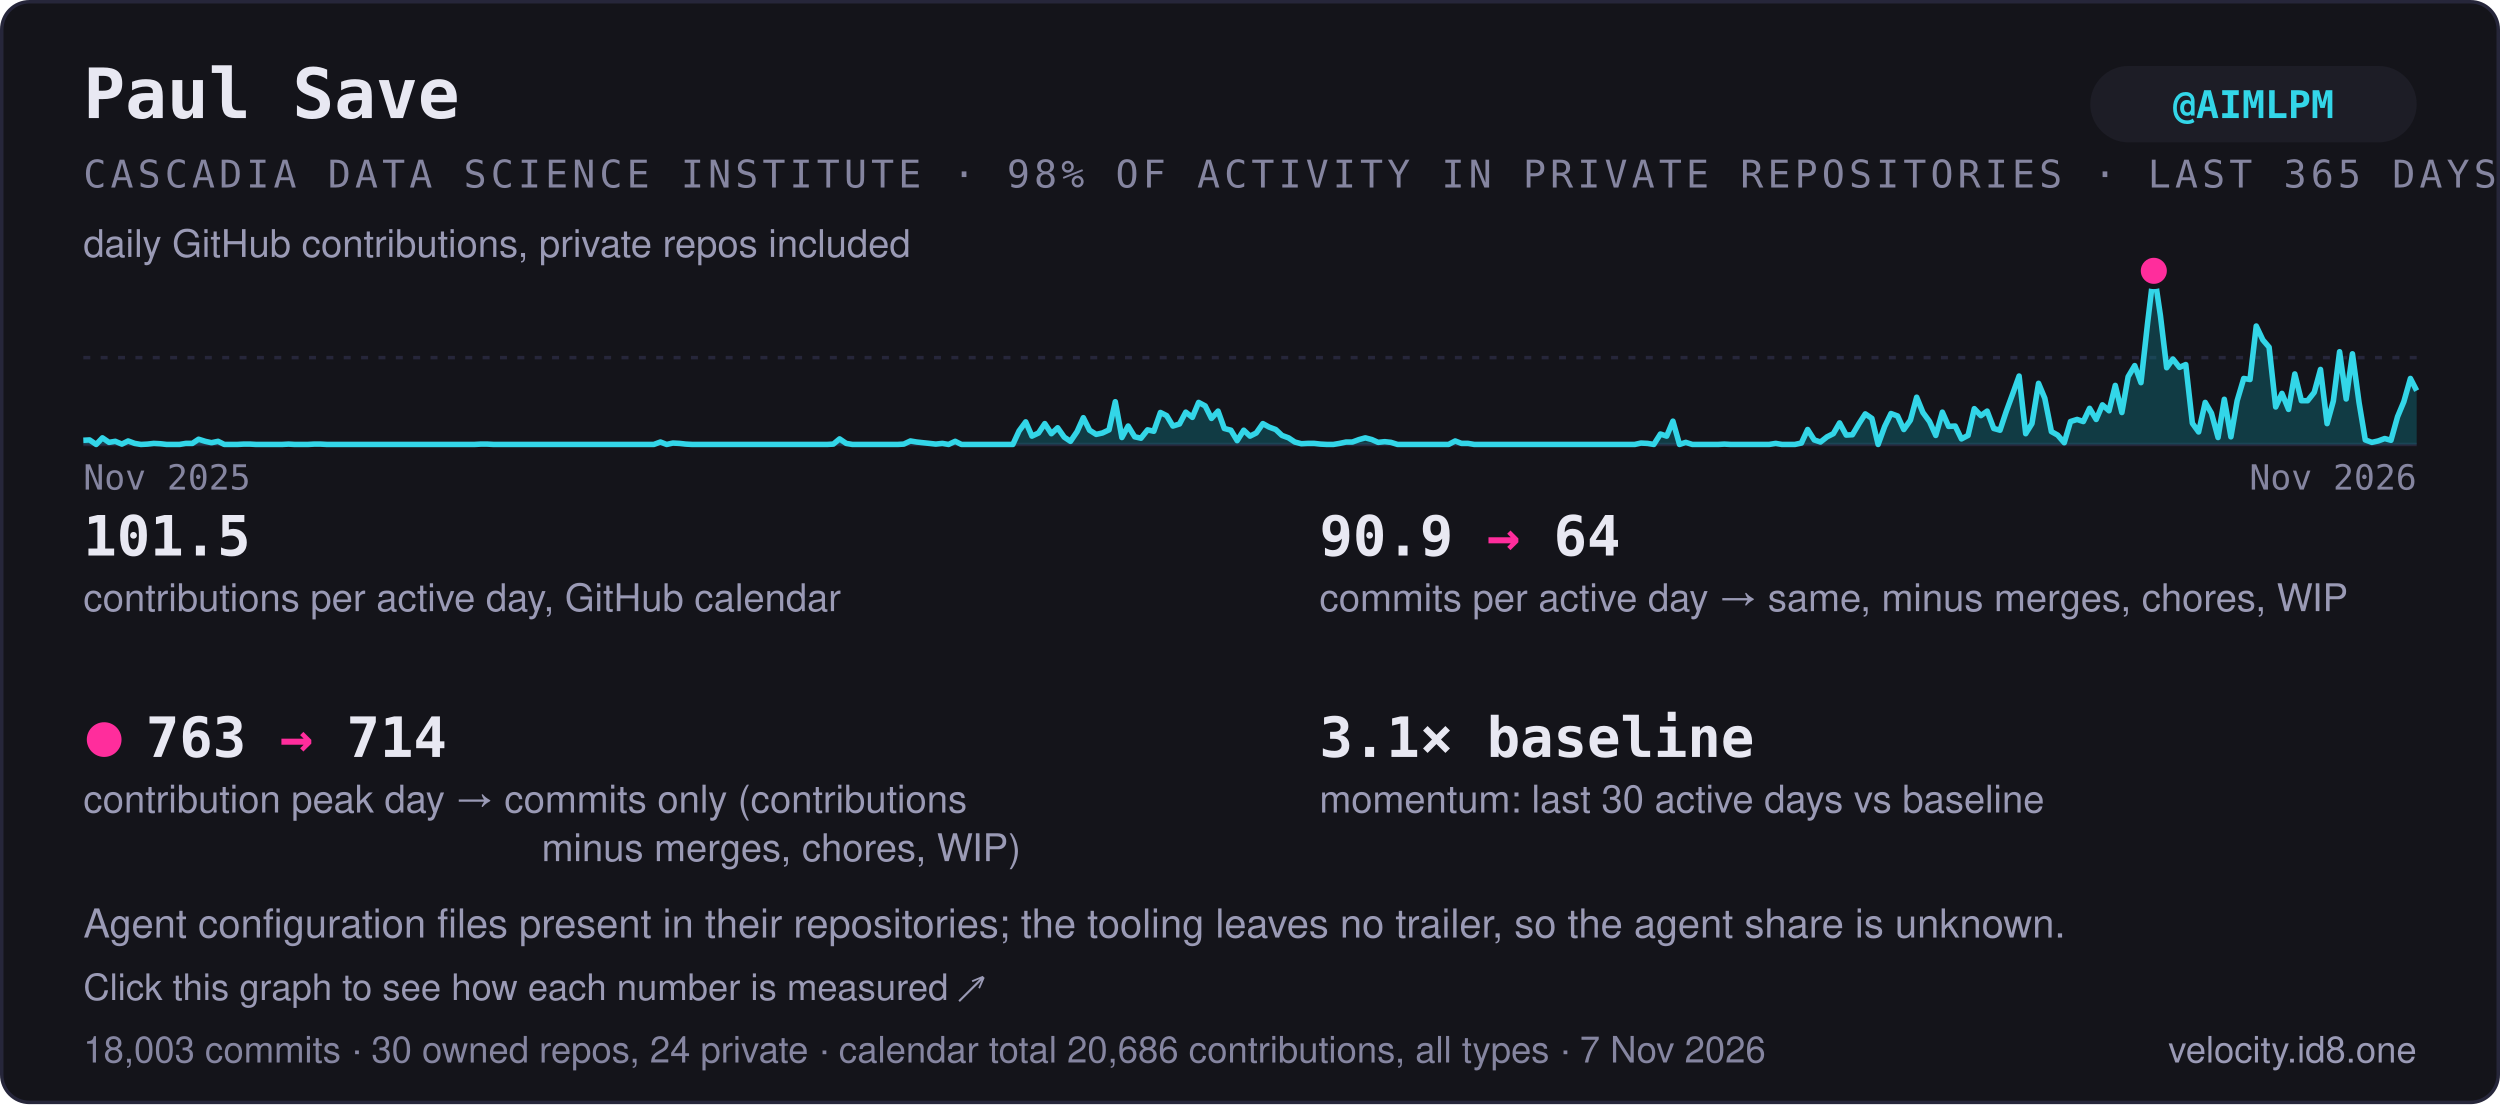
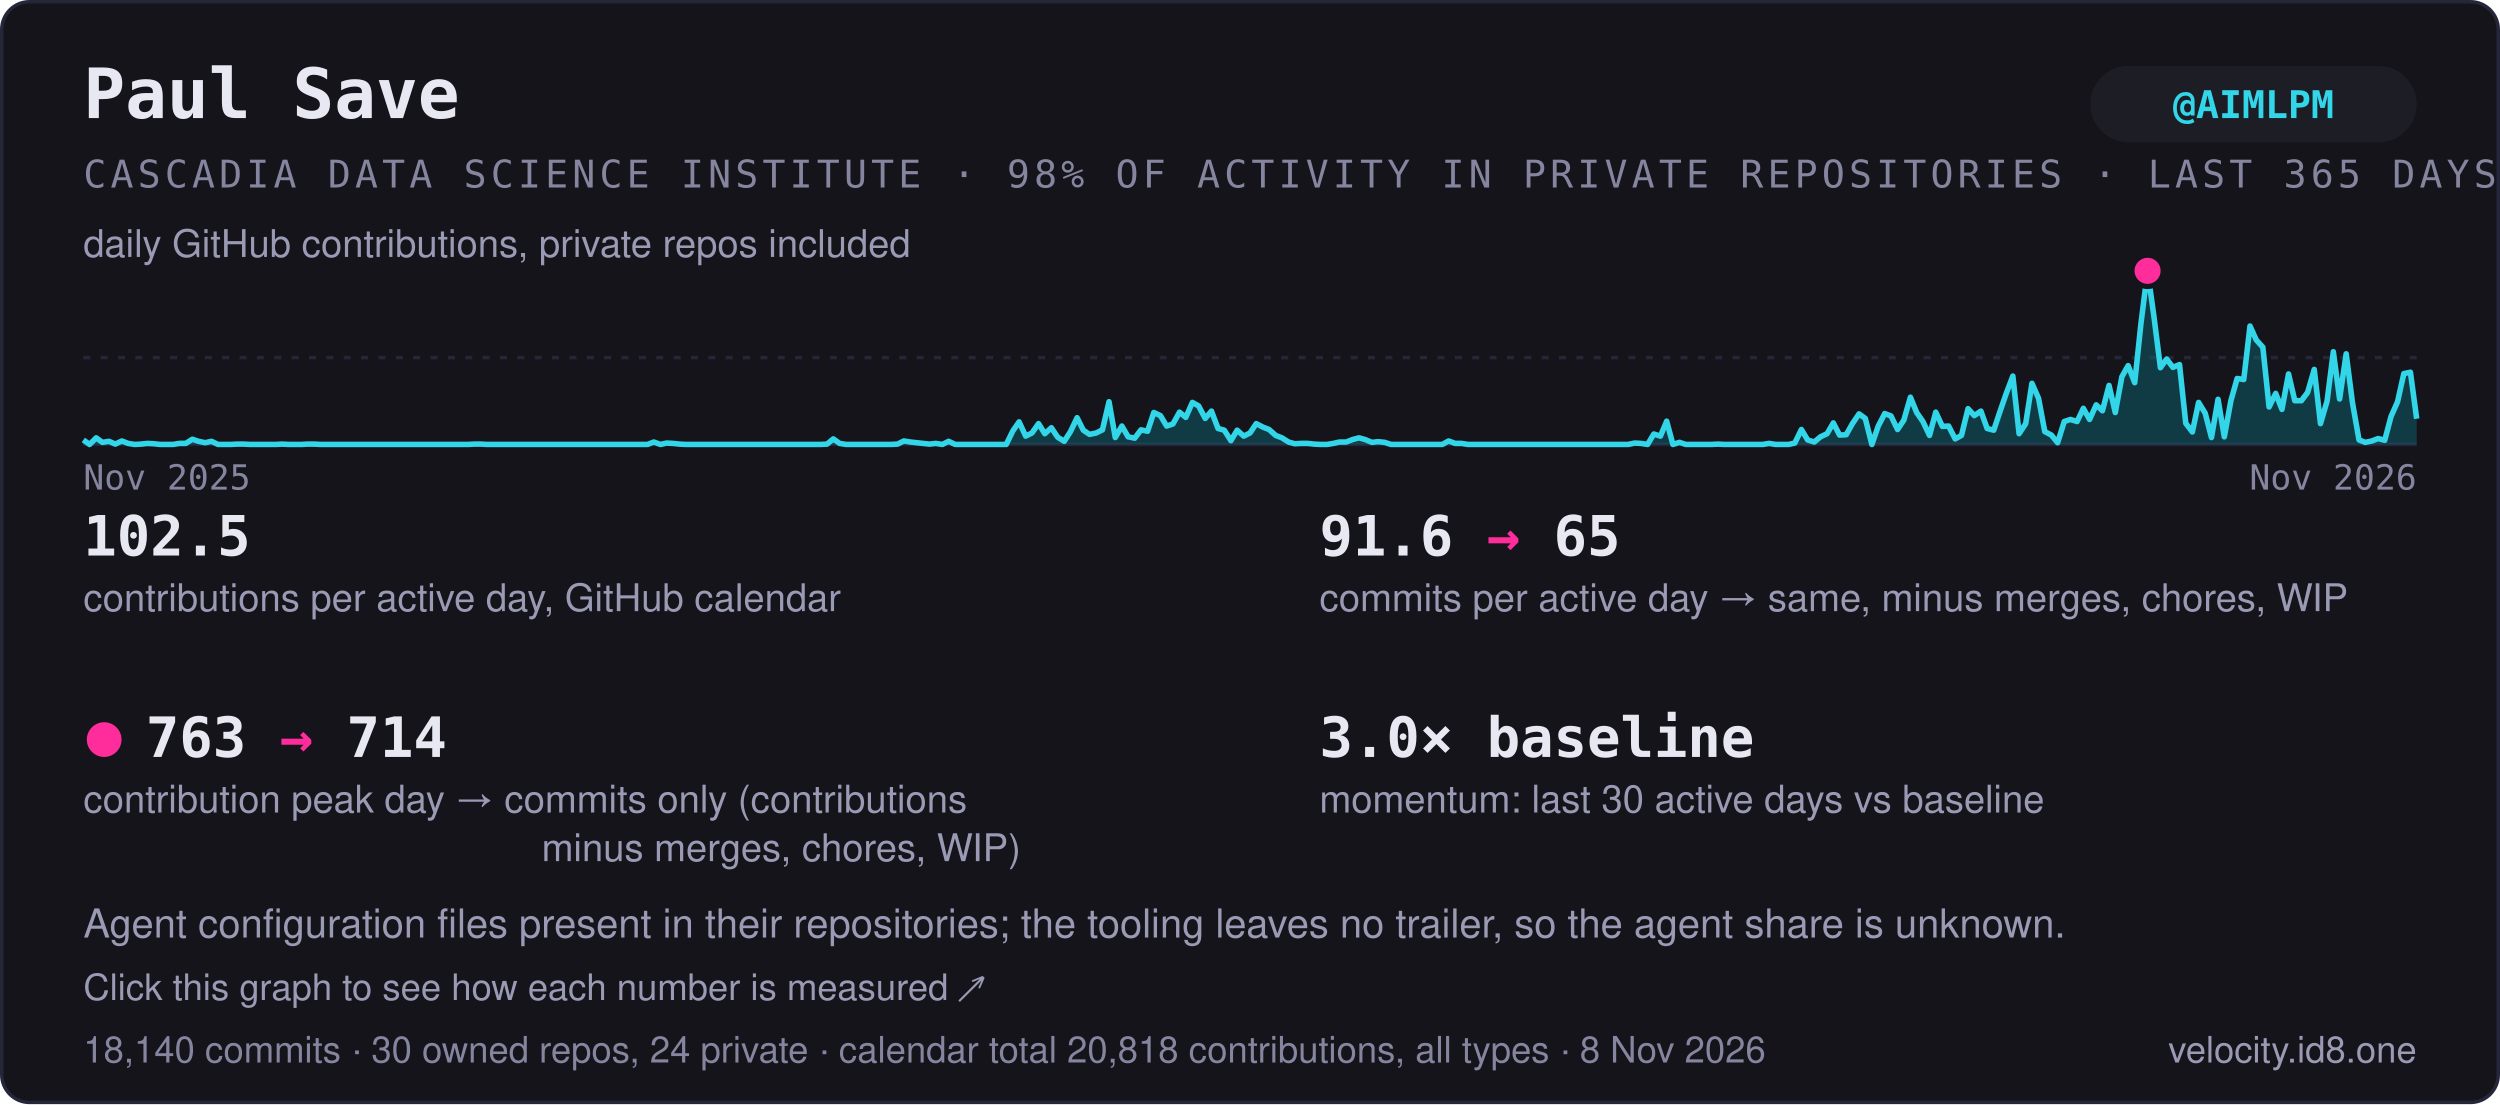
<svg xmlns="http://www.w3.org/2000/svg" width="720" height="318" viewBox="0 0 720 318" role="img" aria-label="Paul Save: Velocity Graph">
  <rect x="0.5" y="0.5" width="719" height="317" rx="8" fill="#14141A" stroke="#26263A" />
  <text x="24" y="34" font-family="Departure Mono, JetBrains Mono, ui-monospace, Menlo, monospace" font-size="20" font-weight="700" fill="#E8E8F2">Paul Save</text>
  <text x="24" y="54" font-family="Departure Mono, JetBrains Mono, ui-monospace, Menlo, monospace" font-size="11" letter-spacing="1.2" fill="#8585A0">CASCADIA DATA SCIENCE INSTITUTE · 98% OF ACTIVITY IN PRIVATE REPOSITORIES · LAST 365 DAYS</text>
  <rect x="602" y="19" width="94" height="22" rx="11" fill="#1D1D26" />
  <text x="649" y="34" text-anchor="middle" font-family="Departure Mono, JetBrains Mono, ui-monospace, Menlo, monospace" font-size="11" font-weight="600" fill="#33D6E8">@AIMLPM</text>
  <line x1="24" x2="696" y1="128" y2="128" stroke="#26263A" />
  <line x1="24" x2="696" y1="103.0" y2="103.0" stroke="#26263A" stroke-dasharray="2 3" />
-   <path d="M24.0,126.8 L25.8,126.7 L27.7,128.0 L29.5,126.1 L31.4,127.4 L33.2,127.1 L35.1,127.9 L36.9,127.0 L38.8,127.7 L40.6,128.0 L42.5,127.9 L44.3,127.7 L46.2,127.8 L48.0,128.0 L49.8,128.0 L51.7,128.0 L53.5,127.7 L55.4,127.7 L57.2,126.5 L59.1,127.1 L60.9,127.5 L62.8,127.1 L64.6,128.0 L66.5,128.0 L68.3,128.0 L70.2,127.9 L72.0,127.9 L73.8,128.0 L75.7,128.0 L77.5,128.0 L79.4,128.0 L81.2,128.0 L83.1,127.9 L84.9,128.0 L86.8,128.0 L88.6,128.0 L90.5,127.9 L92.3,127.9 L94.2,128.0 L96.0,128.0 L97.8,128.0 L99.7,128.0 L101.5,128.0 L103.4,128.0 L105.2,128.0 L107.1,128.0 L108.9,128.0 L110.8,128.0 L112.6,128.0 L114.5,128.0 L116.3,128.0 L118.2,128.0 L120.0,128.0 L121.8,128.0 L123.7,128.0 L125.5,128.0 L127.4,128.0 L129.2,128.0 L131.1,128.0 L132.9,128.0 L134.8,128.0 L136.6,128.0 L138.5,127.9 L140.3,127.9 L142.2,128.0 L144.0,128.0 L145.8,128.0 L147.7,128.0 L149.5,128.0 L151.4,128.0 L153.2,128.0 L155.1,128.0 L156.9,128.0 L158.8,128.0 L160.6,128.0 L162.5,128.0 L164.3,128.0 L166.2,128.0 L168.0,128.0 L169.8,128.0 L171.7,128.0 L173.5,128.0 L175.4,128.0 L177.2,128.0 L179.1,128.0 L180.9,128.0 L182.8,128.0 L184.6,128.0 L186.5,128.0 L188.3,128.0 L190.2,127.3 L192.0,128.0 L193.8,127.6 L195.7,127.7 L197.5,127.9 L199.4,128.0 L201.2,128.0 L203.1,128.0 L204.9,128.0 L206.8,128.0 L208.6,128.0 L210.5,128.0 L212.3,128.0 L214.2,128.0 L216.0,128.0 L217.8,128.0 L219.7,128.0 L221.5,128.0 L223.4,128.0 L225.2,128.0 L227.1,128.0 L228.9,128.0 L230.8,128.0 L232.6,128.0 L234.5,128.0 L236.3,128.0 L238.2,128.0 L240.0,127.9 L241.8,126.4 L243.7,127.7 L245.5,128.0 L247.4,128.0 L249.2,128.0 L251.1,128.0 L252.9,128.0 L254.8,128.0 L256.6,128.0 L258.5,128.0 L260.3,127.9 L262.2,127.0 L264.0,127.3 L265.8,127.5 L267.7,127.7 L269.5,127.9 L271.4,127.7 L273.2,128.0 L275.1,127.1 L276.9,128.0 L278.8,128.0 L280.6,128.0 L282.5,128.0 L284.3,128.0 L286.2,128.0 L288.0,128.0 L289.8,128.0 L291.7,128.0 L293.5,124.1 L295.4,121.5 L297.2,125.6 L299.1,124.7 L300.9,122.0 L302.8,124.9 L304.6,123.2 L306.5,125.9 L308.3,127.1 L310.2,124.3 L312.0,120.3 L313.8,123.9 L315.7,125.1 L317.5,124.7 L319.4,123.8 L321.2,115.7 L323.1,126.0 L324.9,122.7 L326.8,125.8 L328.6,126.2 L330.5,123.8 L332.3,124.2 L334.2,118.8 L336.0,119.7 L337.8,122.7 L339.7,122.1 L341.5,118.7 L343.4,120.2 L345.2,115.9 L347.1,116.9 L348.9,120.5 L350.8,118.4 L352.6,123.4 L354.5,123.9 L356.3,126.9 L358.2,123.9 L360.0,125.6 L361.8,124.7 L363.7,122.0 L365.5,123.0 L367.4,123.7 L369.2,125.4 L371.1,126.1 L372.9,127.3 L374.8,127.8 L376.6,127.7 L378.5,127.7 L380.3,127.9 L382.2,128.0 L384.0,128.0 L385.8,127.7 L387.7,127.3 L389.5,127.3 L391.4,126.6 L393.2,126.1 L395.1,126.6 L396.9,127.4 L398.8,127.2 L400.6,127.4 L402.5,128.0 L404.3,128.0 L406.2,128.0 L408.0,128.0 L409.8,128.0 L411.7,128.0 L413.5,128.0 L415.4,128.0 L417.2,128.0 L419.1,127.0 L420.9,127.7 L422.8,127.7 L424.6,128.0 L426.5,128.0 L428.3,128.0 L430.2,128.0 L432.0,128.0 L433.8,128.0 L435.7,128.0 L437.5,128.0 L439.4,128.0 L441.2,128.0 L443.1,128.0 L444.9,128.0 L446.8,128.0 L448.6,128.0 L450.5,128.0 L452.3,128.0 L454.2,128.0 L456.0,128.0 L457.8,128.0 L459.7,128.0 L461.5,128.0 L463.4,128.0 L465.2,128.0 L467.1,128.0 L468.9,128.0 L470.8,128.0 L472.6,127.6 L474.5,127.7 L476.3,128.0 L478.2,125.0 L480.0,125.6 L481.8,121.3 L483.7,128.0 L485.5,127.4 L487.4,128.0 L489.2,128.0 L491.1,128.0 L492.9,128.0 L494.8,128.0 L496.6,127.9 L498.5,128.0 L500.3,128.0 L502.2,128.0 L504.0,128.0 L505.8,128.0 L507.7,128.0 L509.5,128.0 L511.4,127.7 L513.2,128.0 L515.1,128.0 L516.9,128.0 L518.8,127.6 L520.6,123.7 L522.5,126.7 L524.3,127.3 L526.2,125.8 L528.0,124.9 L529.8,121.8 L531.7,125.3 L533.5,125.2 L535.4,122.0 L537.2,119.2 L539.1,120.5 L540.9,128.0 L542.8,122.8 L544.6,119.1 L546.5,119.8 L548.3,123.7 L550.2,121.0 L552.0,114.4 L553.8,118.8 L555.7,121.4 L557.5,125.4 L559.4,118.7 L561.2,122.8 L563.1,122.7 L564.9,126.4 L566.8,125.4 L568.6,117.7 L570.5,119.7 L572.3,118.4 L574.2,123.4 L576.0,123.9 L577.8,118.5 L579.7,113.3 L581.5,108.3 L583.4,124.9 L585.2,122.0 L587.1,110.4 L588.9,114.7 L590.8,124.3 L592.6,125.3 L594.5,127.5 L596.3,121.4 L598.2,120.8 L600.0,121.4 L601.8,117.6 L603.7,120.8 L605.5,116.6 L607.4,118.3 L609.2,111.0 L611.1,118.8 L612.9,108.5 L614.8,105.3 L616.6,110.2 L618.5,93.1 L620.3,78.0 L622.2,90.9 L624.0,105.9 L625.8,103.4 L627.7,105.8 L629.5,105.0 L631.4,121.9 L633.2,124.4 L635.1,115.9 L636.9,119.0 L638.8,126.0 L640.6,115.0 L642.5,125.8 L644.3,115.4 L646.2,109.0 L648.0,109.3 L649.8,93.9 L651.7,97.9 L653.5,100.0 L655.4,117.2 L657.2,113.3 L659.1,117.9 L660.9,107.7 L662.8,115.4 L664.6,115.4 L666.5,113.0 L668.3,106.4 L670.2,122.0 L672.0,115.5 L673.8,101.3 L675.7,114.9 L677.5,101.9 L679.4,115.9 L681.2,126.7 L683.1,127.4 L684.9,127.0 L686.8,126.3 L688.6,126.8 L690.5,120.0 L692.3,115.7 L694.2,109.0 L696.0,112.5 L696.0,128 L24,128 Z" fill="#0F6B78" fill-opacity="0.45" />
-   <path d="M24.0,126.8 L25.8,126.7 L27.7,128.0 L29.5,126.1 L31.4,127.4 L33.2,127.1 L35.1,127.9 L36.9,127.0 L38.8,127.7 L40.6,128.0 L42.5,127.9 L44.3,127.7 L46.2,127.8 L48.0,128.0 L49.8,128.0 L51.7,128.0 L53.5,127.7 L55.4,127.7 L57.2,126.5 L59.1,127.1 L60.9,127.5 L62.8,127.1 L64.6,128.0 L66.5,128.0 L68.3,128.0 L70.2,127.9 L72.0,127.9 L73.8,128.0 L75.7,128.0 L77.5,128.0 L79.4,128.0 L81.2,128.0 L83.1,127.9 L84.9,128.0 L86.8,128.0 L88.6,128.0 L90.5,127.9 L92.3,127.9 L94.2,128.0 L96.0,128.0 L97.8,128.0 L99.7,128.0 L101.5,128.0 L103.4,128.0 L105.2,128.0 L107.1,128.0 L108.9,128.0 L110.8,128.0 L112.6,128.0 L114.5,128.0 L116.3,128.0 L118.2,128.0 L120.0,128.0 L121.8,128.0 L123.7,128.0 L125.5,128.0 L127.4,128.0 L129.2,128.0 L131.1,128.0 L132.9,128.0 L134.8,128.0 L136.6,128.0 L138.5,127.9 L140.3,127.9 L142.2,128.0 L144.0,128.0 L145.8,128.0 L147.7,128.0 L149.5,128.0 L151.4,128.0 L153.2,128.0 L155.1,128.0 L156.9,128.0 L158.8,128.0 L160.6,128.0 L162.5,128.0 L164.3,128.0 L166.2,128.0 L168.0,128.0 L169.8,128.0 L171.7,128.0 L173.5,128.0 L175.4,128.0 L177.2,128.0 L179.1,128.0 L180.9,128.0 L182.8,128.0 L184.6,128.0 L186.5,128.0 L188.3,128.0 L190.2,127.3 L192.0,128.0 L193.8,127.6 L195.7,127.7 L197.5,127.9 L199.4,128.0 L201.2,128.0 L203.1,128.0 L204.9,128.0 L206.8,128.0 L208.6,128.0 L210.5,128.0 L212.3,128.0 L214.2,128.0 L216.0,128.0 L217.8,128.0 L219.7,128.0 L221.5,128.0 L223.4,128.0 L225.2,128.0 L227.1,128.0 L228.9,128.0 L230.8,128.0 L232.6,128.0 L234.5,128.0 L236.3,128.0 L238.2,128.0 L240.0,127.9 L241.8,126.4 L243.7,127.7 L245.5,128.0 L247.4,128.0 L249.2,128.0 L251.1,128.0 L252.9,128.0 L254.8,128.0 L256.6,128.0 L258.5,128.0 L260.3,127.9 L262.2,127.0 L264.0,127.3 L265.8,127.5 L267.7,127.7 L269.5,127.9 L271.4,127.7 L273.2,128.0 L275.1,127.1 L276.9,128.0 L278.8,128.0 L280.6,128.0 L282.5,128.0 L284.3,128.0 L286.2,128.0 L288.0,128.0 L289.8,128.0 L291.7,128.0 L293.5,124.1 L295.4,121.5 L297.2,125.6 L299.1,124.7 L300.9,122.0 L302.8,124.9 L304.6,123.2 L306.5,125.9 L308.3,127.1 L310.2,124.3 L312.0,120.3 L313.8,123.9 L315.7,125.1 L317.5,124.7 L319.4,123.8 L321.2,115.7 L323.1,126.0 L324.9,122.7 L326.8,125.8 L328.6,126.2 L330.5,123.8 L332.3,124.2 L334.2,118.8 L336.0,119.7 L337.8,122.7 L339.7,122.1 L341.5,118.7 L343.4,120.2 L345.2,115.9 L347.1,116.9 L348.9,120.5 L350.8,118.4 L352.6,123.4 L354.5,123.9 L356.3,126.9 L358.2,123.9 L360.0,125.6 L361.8,124.7 L363.7,122.0 L365.5,123.0 L367.4,123.7 L369.2,125.4 L371.1,126.1 L372.9,127.3 L374.8,127.8 L376.6,127.7 L378.5,127.7 L380.3,127.9 L382.2,128.0 L384.0,128.0 L385.8,127.7 L387.7,127.3 L389.5,127.3 L391.4,126.6 L393.2,126.1 L395.1,126.6 L396.9,127.4 L398.8,127.2 L400.6,127.4 L402.5,128.0 L404.3,128.0 L406.2,128.0 L408.0,128.0 L409.8,128.0 L411.7,128.0 L413.5,128.0 L415.4,128.0 L417.2,128.0 L419.1,127.0 L420.9,127.7 L422.8,127.7 L424.6,128.0 L426.5,128.0 L428.3,128.0 L430.2,128.0 L432.0,128.0 L433.8,128.0 L435.7,128.0 L437.5,128.0 L439.4,128.0 L441.2,128.0 L443.1,128.0 L444.9,128.0 L446.8,128.0 L448.6,128.0 L450.5,128.0 L452.3,128.0 L454.2,128.0 L456.0,128.0 L457.8,128.0 L459.7,128.0 L461.5,128.0 L463.4,128.0 L465.2,128.0 L467.1,128.0 L468.9,128.0 L470.8,128.0 L472.6,127.6 L474.5,127.7 L476.3,128.0 L478.2,125.0 L480.0,125.6 L481.8,121.3 L483.7,128.0 L485.5,127.4 L487.4,128.0 L489.2,128.0 L491.1,128.0 L492.9,128.0 L494.8,128.0 L496.6,127.9 L498.5,128.0 L500.3,128.0 L502.2,128.0 L504.0,128.0 L505.8,128.0 L507.7,128.0 L509.5,128.0 L511.4,127.7 L513.2,128.0 L515.1,128.0 L516.9,128.0 L518.8,127.6 L520.6,123.7 L522.5,126.7 L524.3,127.3 L526.2,125.8 L528.0,124.9 L529.8,121.8 L531.7,125.3 L533.5,125.2 L535.4,122.0 L537.2,119.2 L539.1,120.5 L540.9,128.0 L542.8,122.8 L544.6,119.1 L546.5,119.8 L548.3,123.7 L550.2,121.0 L552.0,114.4 L553.8,118.8 L555.7,121.4 L557.5,125.4 L559.4,118.7 L561.2,122.8 L563.1,122.7 L564.9,126.4 L566.8,125.4 L568.6,117.7 L570.5,119.7 L572.3,118.4 L574.2,123.4 L576.0,123.9 L577.8,118.5 L579.7,113.3 L581.5,108.3 L583.4,124.9 L585.2,122.0 L587.1,110.4 L588.9,114.7 L590.8,124.3 L592.6,125.3 L594.5,127.5 L596.3,121.4 L598.2,120.8 L600.0,121.4 L601.8,117.6 L603.7,120.8 L605.5,116.6 L607.4,118.3 L609.2,111.0 L611.1,118.8 L612.9,108.5 L614.8,105.3 L616.6,110.2 L618.5,93.1 L620.3,78.0 L622.2,90.9 L624.0,105.9 L625.8,103.4 L627.7,105.8 L629.5,105.0 L631.4,121.9 L633.2,124.4 L635.1,115.9 L636.9,119.0 L638.8,126.0 L640.6,115.0 L642.5,125.8 L644.3,115.4 L646.2,109.0 L648.0,109.3 L649.8,93.9 L651.7,97.9 L653.5,100.0 L655.4,117.2 L657.2,113.3 L659.1,117.9 L660.9,107.7 L662.8,115.4 L664.6,115.4 L666.5,113.0 L668.3,106.4 L670.2,122.0 L672.0,115.5 L673.8,101.3 L675.7,114.9 L677.5,101.9 L679.4,115.9 L681.2,126.7 L683.1,127.4 L684.9,127.0 L686.8,126.3 L688.6,126.8 L690.5,120.0 L692.3,115.7 L694.2,109.0 L696.0,112.5" fill="none" stroke="#33D6E8" stroke-width="1.6" stroke-linejoin="round" />
-   <circle cx="620.3" cy="78.0" r="4.5" fill="#FF2D9C" stroke="#14141A" stroke-width="1.5" />
+   <path d="M24.0,126.7 L25.8,128.0 L27.7,126.1 L29.5,127.4 L31.4,127.1 L33.2,127.9 L35.1,127.0 L36.9,127.7 L38.8,128.0 L40.6,127.9 L42.5,127.7 L44.3,127.8 L46.2,128.0 L48.0,128.0 L49.8,128.0 L51.7,127.7 L53.5,127.7 L55.4,126.5 L57.2,127.1 L59.1,127.5 L60.9,127.1 L62.8,128.0 L64.6,128.0 L66.5,128.0 L68.3,127.9 L70.2,127.9 L72.0,128.0 L73.8,128.0 L75.7,128.0 L77.5,128.0 L79.4,128.0 L81.2,127.9 L83.1,128.0 L84.9,128.0 L86.8,128.0 L88.6,127.9 L90.5,127.9 L92.3,128.0 L94.2,128.0 L96.0,128.0 L97.8,128.0 L99.7,128.0 L101.5,128.0 L103.4,128.0 L105.2,128.0 L107.1,128.0 L108.9,128.0 L110.8,128.0 L112.6,128.0 L114.5,128.0 L116.3,128.0 L118.2,128.0 L120.0,128.0 L121.8,128.0 L123.7,128.0 L125.5,128.0 L127.4,128.0 L129.2,128.0 L131.1,128.0 L132.9,128.0 L134.8,128.0 L136.6,127.9 L138.5,127.9 L140.3,128.0 L142.2,128.0 L144.0,128.0 L145.8,128.0 L147.7,128.0 L149.5,128.0 L151.4,128.0 L153.2,128.0 L155.1,128.0 L156.9,128.0 L158.8,128.0 L160.6,128.0 L162.5,128.0 L164.3,128.0 L166.2,128.0 L168.0,128.0 L169.8,128.0 L171.7,128.0 L173.5,128.0 L175.4,128.0 L177.2,128.0 L179.1,128.0 L180.9,128.0 L182.8,128.0 L184.6,128.0 L186.5,128.0 L188.3,127.3 L190.2,128.0 L192.0,127.6 L193.8,127.7 L195.7,127.9 L197.5,128.0 L199.4,128.0 L201.2,128.0 L203.1,128.0 L204.9,128.0 L206.8,128.0 L208.6,128.0 L210.5,128.0 L212.3,128.0 L214.2,128.0 L216.0,128.0 L217.8,128.0 L219.7,128.0 L221.5,128.0 L223.4,128.0 L225.2,128.0 L227.1,128.0 L228.9,128.0 L230.8,128.0 L232.6,128.0 L234.5,128.0 L236.3,128.0 L238.2,127.9 L240.0,126.4 L241.8,127.7 L243.7,128.0 L245.5,128.0 L247.4,128.0 L249.2,128.0 L251.1,128.0 L252.9,128.0 L254.8,128.0 L256.6,128.0 L258.5,127.9 L260.3,127.0 L262.2,127.3 L264.0,127.5 L265.8,127.7 L267.7,127.9 L269.5,127.7 L271.4,128.0 L273.2,127.1 L275.1,128.0 L276.9,128.0 L278.8,128.0 L280.6,128.0 L282.5,128.0 L284.3,128.0 L286.2,128.0 L288.0,128.0 L289.8,128.0 L291.7,124.1 L293.5,121.5 L295.4,125.6 L297.2,124.7 L299.1,122.0 L300.9,124.9 L302.8,123.2 L304.6,125.9 L306.5,127.1 L308.3,124.3 L310.2,120.3 L312.0,123.9 L313.8,125.1 L315.7,124.7 L317.5,123.8 L319.4,115.7 L321.2,126.0 L323.1,122.7 L324.9,125.8 L326.8,126.2 L328.6,123.8 L330.5,124.2 L332.3,118.8 L334.2,119.7 L336.0,122.7 L337.8,122.1 L339.7,118.7 L341.5,120.2 L343.4,115.9 L345.2,116.9 L347.1,120.5 L348.9,118.4 L350.8,123.4 L352.6,123.9 L354.5,126.9 L356.3,123.9 L358.2,125.6 L360.0,124.7 L361.8,122.0 L363.7,123.0 L365.5,123.7 L367.4,125.4 L369.2,126.1 L371.1,127.3 L372.9,127.8 L374.8,127.7 L376.6,127.7 L378.5,127.9 L380.3,128.0 L382.2,128.0 L384.0,127.7 L385.8,127.3 L387.7,127.3 L389.5,126.6 L391.4,126.1 L393.2,126.6 L395.1,127.4 L396.9,127.2 L398.8,127.4 L400.6,128.0 L402.5,128.0 L404.3,128.0 L406.2,128.0 L408.0,128.0 L409.8,128.0 L411.7,128.0 L413.5,128.0 L415.4,128.0 L417.2,127.0 L419.1,127.7 L420.9,127.7 L422.8,128.0 L424.6,128.0 L426.5,128.0 L428.3,128.0 L430.2,128.0 L432.0,128.0 L433.8,128.0 L435.7,128.0 L437.5,128.0 L439.4,128.0 L441.2,128.0 L443.1,128.0 L444.9,128.0 L446.8,128.0 L448.6,128.0 L450.5,128.0 L452.3,128.0 L454.2,128.0 L456.0,128.0 L457.8,128.0 L459.7,128.0 L461.5,128.0 L463.4,128.0 L465.2,128.0 L467.1,128.0 L468.9,128.0 L470.8,127.6 L472.6,127.7 L474.5,128.0 L476.3,125.0 L478.2,125.6 L480.0,121.3 L481.8,128.0 L483.7,127.4 L485.5,128.0 L487.4,128.0 L489.2,128.0 L491.1,128.0 L492.9,128.0 L494.8,127.9 L496.6,128.0 L498.5,128.0 L500.3,128.0 L502.2,128.0 L504.0,128.0 L505.8,128.0 L507.7,128.0 L509.5,127.7 L511.4,128.0 L513.2,128.0 L515.1,128.0 L516.9,127.6 L518.8,123.7 L520.6,126.7 L522.5,127.3 L524.3,125.8 L526.2,124.9 L528.0,121.8 L529.8,125.3 L531.7,125.2 L533.5,122.0 L535.4,119.2 L537.2,120.5 L539.1,128.0 L540.9,122.8 L542.8,119.1 L544.6,119.8 L546.5,123.7 L548.3,121.0 L550.2,114.4 L552.0,118.8 L553.8,121.4 L555.7,125.4 L557.5,118.7 L559.4,122.8 L561.2,122.7 L563.1,126.4 L564.9,125.4 L566.8,117.7 L568.6,119.7 L570.5,118.4 L572.3,123.4 L574.2,123.9 L576.0,118.5 L577.8,113.3 L579.7,108.3 L581.5,124.9 L583.4,122.0 L585.2,110.4 L587.1,114.7 L588.9,124.3 L590.8,125.3 L592.6,127.5 L594.5,121.4 L596.3,120.8 L598.2,121.4 L600.0,117.6 L601.8,120.8 L603.7,116.6 L605.5,118.3 L607.4,111.0 L609.2,118.8 L611.1,108.5 L612.9,105.3 L614.8,110.2 L616.6,93.1 L618.5,78.0 L620.3,90.9 L622.2,105.9 L624.0,103.4 L625.8,105.8 L627.7,105.0 L629.5,121.9 L631.4,124.4 L633.2,115.9 L635.1,119.0 L636.9,126.0 L638.8,115.0 L640.6,125.8 L642.5,115.4 L644.3,109.0 L646.2,109.3 L648.0,93.9 L649.8,97.9 L651.7,100.0 L653.5,117.2 L655.4,113.3 L657.2,117.9 L659.1,107.7 L660.9,115.4 L662.8,115.4 L664.6,113.0 L666.5,106.4 L668.3,122.0 L670.2,115.5 L672.0,101.3 L673.8,114.9 L675.7,101.9 L677.5,115.9 L679.4,126.7 L681.2,127.4 L683.1,127.0 L684.9,126.3 L686.8,126.8 L688.6,120.0 L690.5,115.7 L692.3,107.6 L694.2,107.2 L696.0,120.6 L696.0,128 L24,128 Z" fill="#0F6B78" fill-opacity="0.45" />
+   <path d="M24.0,126.7 L25.8,128.0 L27.7,126.1 L29.5,127.4 L31.4,127.1 L33.2,127.9 L35.1,127.0 L36.9,127.7 L38.8,128.0 L40.6,127.9 L42.5,127.7 L44.3,127.8 L46.2,128.0 L48.0,128.0 L49.8,128.0 L51.7,127.7 L53.5,127.7 L55.4,126.5 L57.2,127.1 L59.1,127.5 L60.9,127.1 L62.8,128.0 L64.6,128.0 L66.5,128.0 L68.3,127.9 L70.2,127.9 L72.0,128.0 L73.8,128.0 L75.7,128.0 L77.5,128.0 L79.4,128.0 L81.2,127.9 L83.1,128.0 L84.9,128.0 L86.8,128.0 L88.6,127.9 L90.5,127.9 L92.3,128.0 L94.2,128.0 L96.0,128.0 L97.8,128.0 L99.7,128.0 L101.5,128.0 L103.4,128.0 L105.2,128.0 L107.1,128.0 L108.9,128.0 L110.8,128.0 L112.6,128.0 L114.5,128.0 L116.3,128.0 L118.2,128.0 L120.0,128.0 L121.8,128.0 L123.7,128.0 L125.5,128.0 L127.4,128.0 L129.2,128.0 L131.1,128.0 L132.9,128.0 L134.8,128.0 L136.6,127.9 L138.5,127.9 L140.3,128.0 L142.2,128.0 L144.0,128.0 L145.8,128.0 L147.7,128.0 L149.5,128.0 L151.4,128.0 L153.2,128.0 L155.1,128.0 L156.9,128.0 L158.8,128.0 L160.6,128.0 L162.5,128.0 L164.3,128.0 L166.2,128.0 L168.0,128.0 L169.8,128.0 L171.7,128.0 L173.5,128.0 L175.4,128.0 L177.2,128.0 L179.1,128.0 L180.9,128.0 L182.8,128.0 L184.6,128.0 L186.5,128.0 L188.3,127.3 L190.2,128.0 L192.0,127.6 L193.8,127.7 L195.7,127.9 L197.5,128.0 L199.4,128.0 L201.2,128.0 L203.1,128.0 L204.9,128.0 L206.8,128.0 L208.6,128.0 L210.5,128.0 L212.3,128.0 L214.2,128.0 L216.0,128.0 L217.8,128.0 L219.7,128.0 L221.5,128.0 L223.4,128.0 L225.2,128.0 L227.1,128.0 L228.9,128.0 L230.8,128.0 L232.6,128.0 L234.5,128.0 L236.3,128.0 L238.2,127.9 L240.0,126.4 L241.8,127.7 L243.7,128.0 L245.5,128.0 L247.4,128.0 L249.2,128.0 L251.1,128.0 L252.9,128.0 L254.8,128.0 L256.6,128.0 L258.5,127.9 L260.3,127.0 L262.2,127.3 L264.0,127.5 L265.8,127.7 L267.7,127.9 L269.5,127.7 L271.4,128.0 L273.2,127.1 L275.1,128.0 L276.9,128.0 L278.8,128.0 L280.6,128.0 L282.5,128.0 L284.3,128.0 L286.2,128.0 L288.0,128.0 L289.8,128.0 L291.7,124.1 L293.5,121.5 L295.4,125.6 L297.2,124.7 L299.1,122.0 L300.9,124.9 L302.8,123.2 L304.6,125.9 L306.5,127.1 L308.3,124.3 L310.2,120.3 L312.0,123.9 L313.8,125.1 L315.7,124.7 L317.5,123.8 L319.4,115.7 L321.2,126.0 L323.1,122.7 L324.9,125.8 L326.8,126.2 L328.6,123.8 L330.5,124.2 L332.3,118.8 L334.2,119.7 L336.0,122.7 L337.8,122.1 L339.7,118.7 L341.5,120.2 L343.4,115.9 L345.2,116.9 L347.1,120.5 L348.9,118.4 L350.8,123.4 L352.6,123.9 L354.5,126.9 L356.3,123.9 L358.2,125.6 L360.0,124.7 L361.8,122.0 L363.7,123.0 L365.5,123.7 L367.4,125.4 L369.2,126.1 L371.1,127.3 L372.9,127.8 L374.8,127.7 L376.6,127.7 L378.5,127.9 L380.3,128.0 L382.2,128.0 L384.0,127.7 L385.8,127.3 L387.7,127.3 L389.5,126.6 L391.4,126.1 L393.2,126.6 L395.1,127.4 L396.9,127.2 L398.8,127.4 L400.6,128.0 L402.5,128.0 L404.3,128.0 L406.2,128.0 L408.0,128.0 L409.8,128.0 L411.7,128.0 L413.5,128.0 L415.4,128.0 L417.2,127.0 L419.1,127.7 L420.9,127.7 L422.8,128.0 L424.6,128.0 L426.5,128.0 L428.3,128.0 L430.2,128.0 L432.0,128.0 L433.8,128.0 L435.7,128.0 L437.5,128.0 L439.4,128.0 L441.2,128.0 L443.1,128.0 L444.9,128.0 L446.8,128.0 L448.6,128.0 L450.5,128.0 L452.3,128.0 L454.2,128.0 L456.0,128.0 L457.8,128.0 L459.7,128.0 L461.5,128.0 L463.4,128.0 L465.2,128.0 L467.1,128.0 L468.9,128.0 L470.8,127.6 L472.6,127.7 L474.5,128.0 L476.3,125.0 L478.2,125.6 L480.0,121.3 L481.8,128.0 L483.7,127.4 L485.5,128.0 L487.4,128.0 L489.2,128.0 L491.1,128.0 L492.9,128.0 L494.8,127.9 L496.6,128.0 L498.5,128.0 L500.3,128.0 L502.2,128.0 L504.0,128.0 L505.8,128.0 L507.7,128.0 L509.5,127.7 L511.4,128.0 L513.2,128.0 L515.1,128.0 L516.9,127.6 L518.8,123.7 L520.6,126.7 L522.5,127.3 L524.3,125.8 L526.2,124.9 L528.0,121.8 L529.8,125.3 L531.7,125.2 L533.5,122.0 L535.4,119.2 L537.2,120.5 L539.1,128.0 L540.9,122.8 L542.8,119.1 L544.6,119.8 L546.5,123.7 L548.3,121.0 L550.2,114.4 L552.0,118.8 L553.8,121.4 L555.7,125.4 L557.5,118.7 L559.4,122.8 L561.2,122.7 L563.1,126.4 L564.9,125.4 L566.8,117.7 L568.6,119.7 L570.5,118.4 L572.3,123.4 L574.2,123.9 L576.0,118.5 L577.8,113.3 L579.7,108.3 L581.5,124.9 L583.4,122.0 L585.2,110.4 L587.1,114.7 L588.9,124.3 L590.8,125.3 L592.6,127.5 L594.5,121.4 L596.3,120.8 L598.2,121.4 L600.0,117.6 L601.8,120.8 L603.7,116.6 L605.5,118.3 L607.4,111.0 L609.2,118.8 L611.1,108.5 L612.9,105.3 L614.8,110.2 L616.6,93.1 L618.5,78.0 L620.3,90.9 L622.2,105.9 L624.0,103.4 L625.8,105.8 L627.7,105.0 L629.5,121.9 L631.4,124.4 L633.2,115.9 L635.1,119.0 L636.9,126.0 L638.8,115.0 L640.6,125.8 L642.5,115.4 L644.3,109.0 L646.2,109.3 L648.0,93.9 L649.8,97.9 L651.7,100.0 L653.5,117.2 L655.4,113.3 L657.2,117.9 L659.1,107.7 L660.9,115.4 L662.8,115.4 L664.6,113.0 L666.5,106.4 L668.3,122.0 L670.2,115.5 L672.0,101.3 L673.8,114.9 L675.7,101.9 L677.5,115.9 L679.4,126.7 L681.2,127.4 L683.1,127.0 L684.9,126.3 L686.8,126.8 L688.6,120.0 L690.5,115.7 L692.3,107.6 L694.2,107.2 L696.0,120.6" fill="none" stroke="#33D6E8" stroke-width="1.6" stroke-linejoin="round" />
+   <circle cx="618.5" cy="78.0" r="4.5" fill="#FF2D9C" stroke="#14141A" stroke-width="1.5" />
  <text x="24" y="141" font-family="Departure Mono, JetBrains Mono, ui-monospace, Menlo, monospace" font-size="10" fill="#8585A0">Nov 2025</text>
  <text x="696" y="141" text-anchor="end" font-family="Departure Mono, JetBrains Mono, ui-monospace, Menlo, monospace" font-size="10" fill="#8585A0">Nov 2026</text>
  <text x="24" y="74" font-family="-apple-system, BlinkMacSystemFont, 'Segoe UI', Helvetica, Arial, sans-serif" font-size="11" fill="#9A9AB5">daily GitHub contributions, private repos included</text>
-   <text x="24" y="160" font-family="Departure Mono, JetBrains Mono, ui-monospace, Menlo, monospace" font-size="16" font-weight="600" fill="#E8E8F2">101.5</text>
+   <text x="24" y="160" font-family="Departure Mono, JetBrains Mono, ui-monospace, Menlo, monospace" font-size="16" font-weight="600" fill="#E8E8F2">102.5</text>
  <text x="24" y="176" font-family="-apple-system, BlinkMacSystemFont, 'Segoe UI', Helvetica, Arial, sans-serif" font-size="11" fill="#9A9AB5">contributions per active day, GitHub calendar</text>
-   <text x="380" y="160" font-family="Departure Mono, JetBrains Mono, ui-monospace, Menlo, monospace" font-size="16" font-weight="600" fill="#E8E8F2">90.9 <tspan fill="#FF2D9C">→</tspan> 64</text>
+   <text x="380" y="160" font-family="Departure Mono, JetBrains Mono, ui-monospace, Menlo, monospace" font-size="16" font-weight="600" fill="#E8E8F2">91.6 <tspan fill="#FF2D9C">→</tspan> 65</text>
  <text x="380" y="176" font-family="-apple-system, BlinkMacSystemFont, 'Segoe UI', Helvetica, Arial, sans-serif" font-size="11" fill="#9A9AB5">commits per active day → same, minus merges, chores, WIP</text>
  <circle cx="30" cy="213" r="5" fill="#FF2D9C" />
  <text x="42" y="218" font-family="Departure Mono, JetBrains Mono, ui-monospace, Menlo, monospace" font-size="16" font-weight="600" fill="#E8E8F2">763 <tspan fill="#FF2D9C">→</tspan> 714</text>
  <text x="24" y="234" font-family="-apple-system, BlinkMacSystemFont, 'Segoe UI', Helvetica, Arial, sans-serif" font-size="11" fill="#9A9AB5">contribution peak day → commits only (contributions</text>
  <text x="156" y="248" font-family="-apple-system, BlinkMacSystemFont, 'Segoe UI', Helvetica, Arial, sans-serif" font-size="11" fill="#9A9AB5">minus merges, chores, WIP)</text>
-   <text x="380" y="218" font-family="Departure Mono, JetBrains Mono, ui-monospace, Menlo, monospace" font-size="16" font-weight="600" fill="#E8E8F2">3.1× baseline</text>
+   <text x="380" y="218" font-family="Departure Mono, JetBrains Mono, ui-monospace, Menlo, monospace" font-size="16" font-weight="600" fill="#E8E8F2">3.0× baseline</text>
  <text x="380" y="234" font-family="-apple-system, BlinkMacSystemFont, 'Segoe UI', Helvetica, Arial, sans-serif" font-size="11" fill="#9A9AB5">momentum: last 30 active days vs baseline</text>
  <text x="24" y="270" font-family="-apple-system, BlinkMacSystemFont, 'Segoe UI', Helvetica, Arial, sans-serif" font-size="11.5" fill="#9A9AB5">Agent configuration files present in their repositories; the tooling leaves no trailer, so the agent share is unknown.</text>
  <text x="24" y="288" font-family="-apple-system, BlinkMacSystemFont, 'Segoe UI', Helvetica, Arial, sans-serif" font-size="10.5" fill="#9A9AB5">Click this graph to see how each number is measured ↗</text>
-   <text x="24" y="306" font-family="-apple-system, BlinkMacSystemFont, 'Segoe UI', Helvetica, Arial, sans-serif" font-size="10.5" fill="#8585A0">18,003 commits · 30 owned repos, 24 private · calendar total 20,686 contributions, all types · 7 Nov 2026</text>
+   <text x="24" y="306" font-family="-apple-system, BlinkMacSystemFont, 'Segoe UI', Helvetica, Arial, sans-serif" font-size="10.5" fill="#8585A0">18,140 commits · 30 owned repos, 24 private · calendar total 20,818 contributions, all types · 8 Nov 2026</text>
  <text x="696" y="306" text-anchor="end" font-family="-apple-system, BlinkMacSystemFont, 'Segoe UI', Helvetica, Arial, sans-serif" font-size="10.5" fill="#9A9AB5">velocity.id8.one</text>
</svg>
